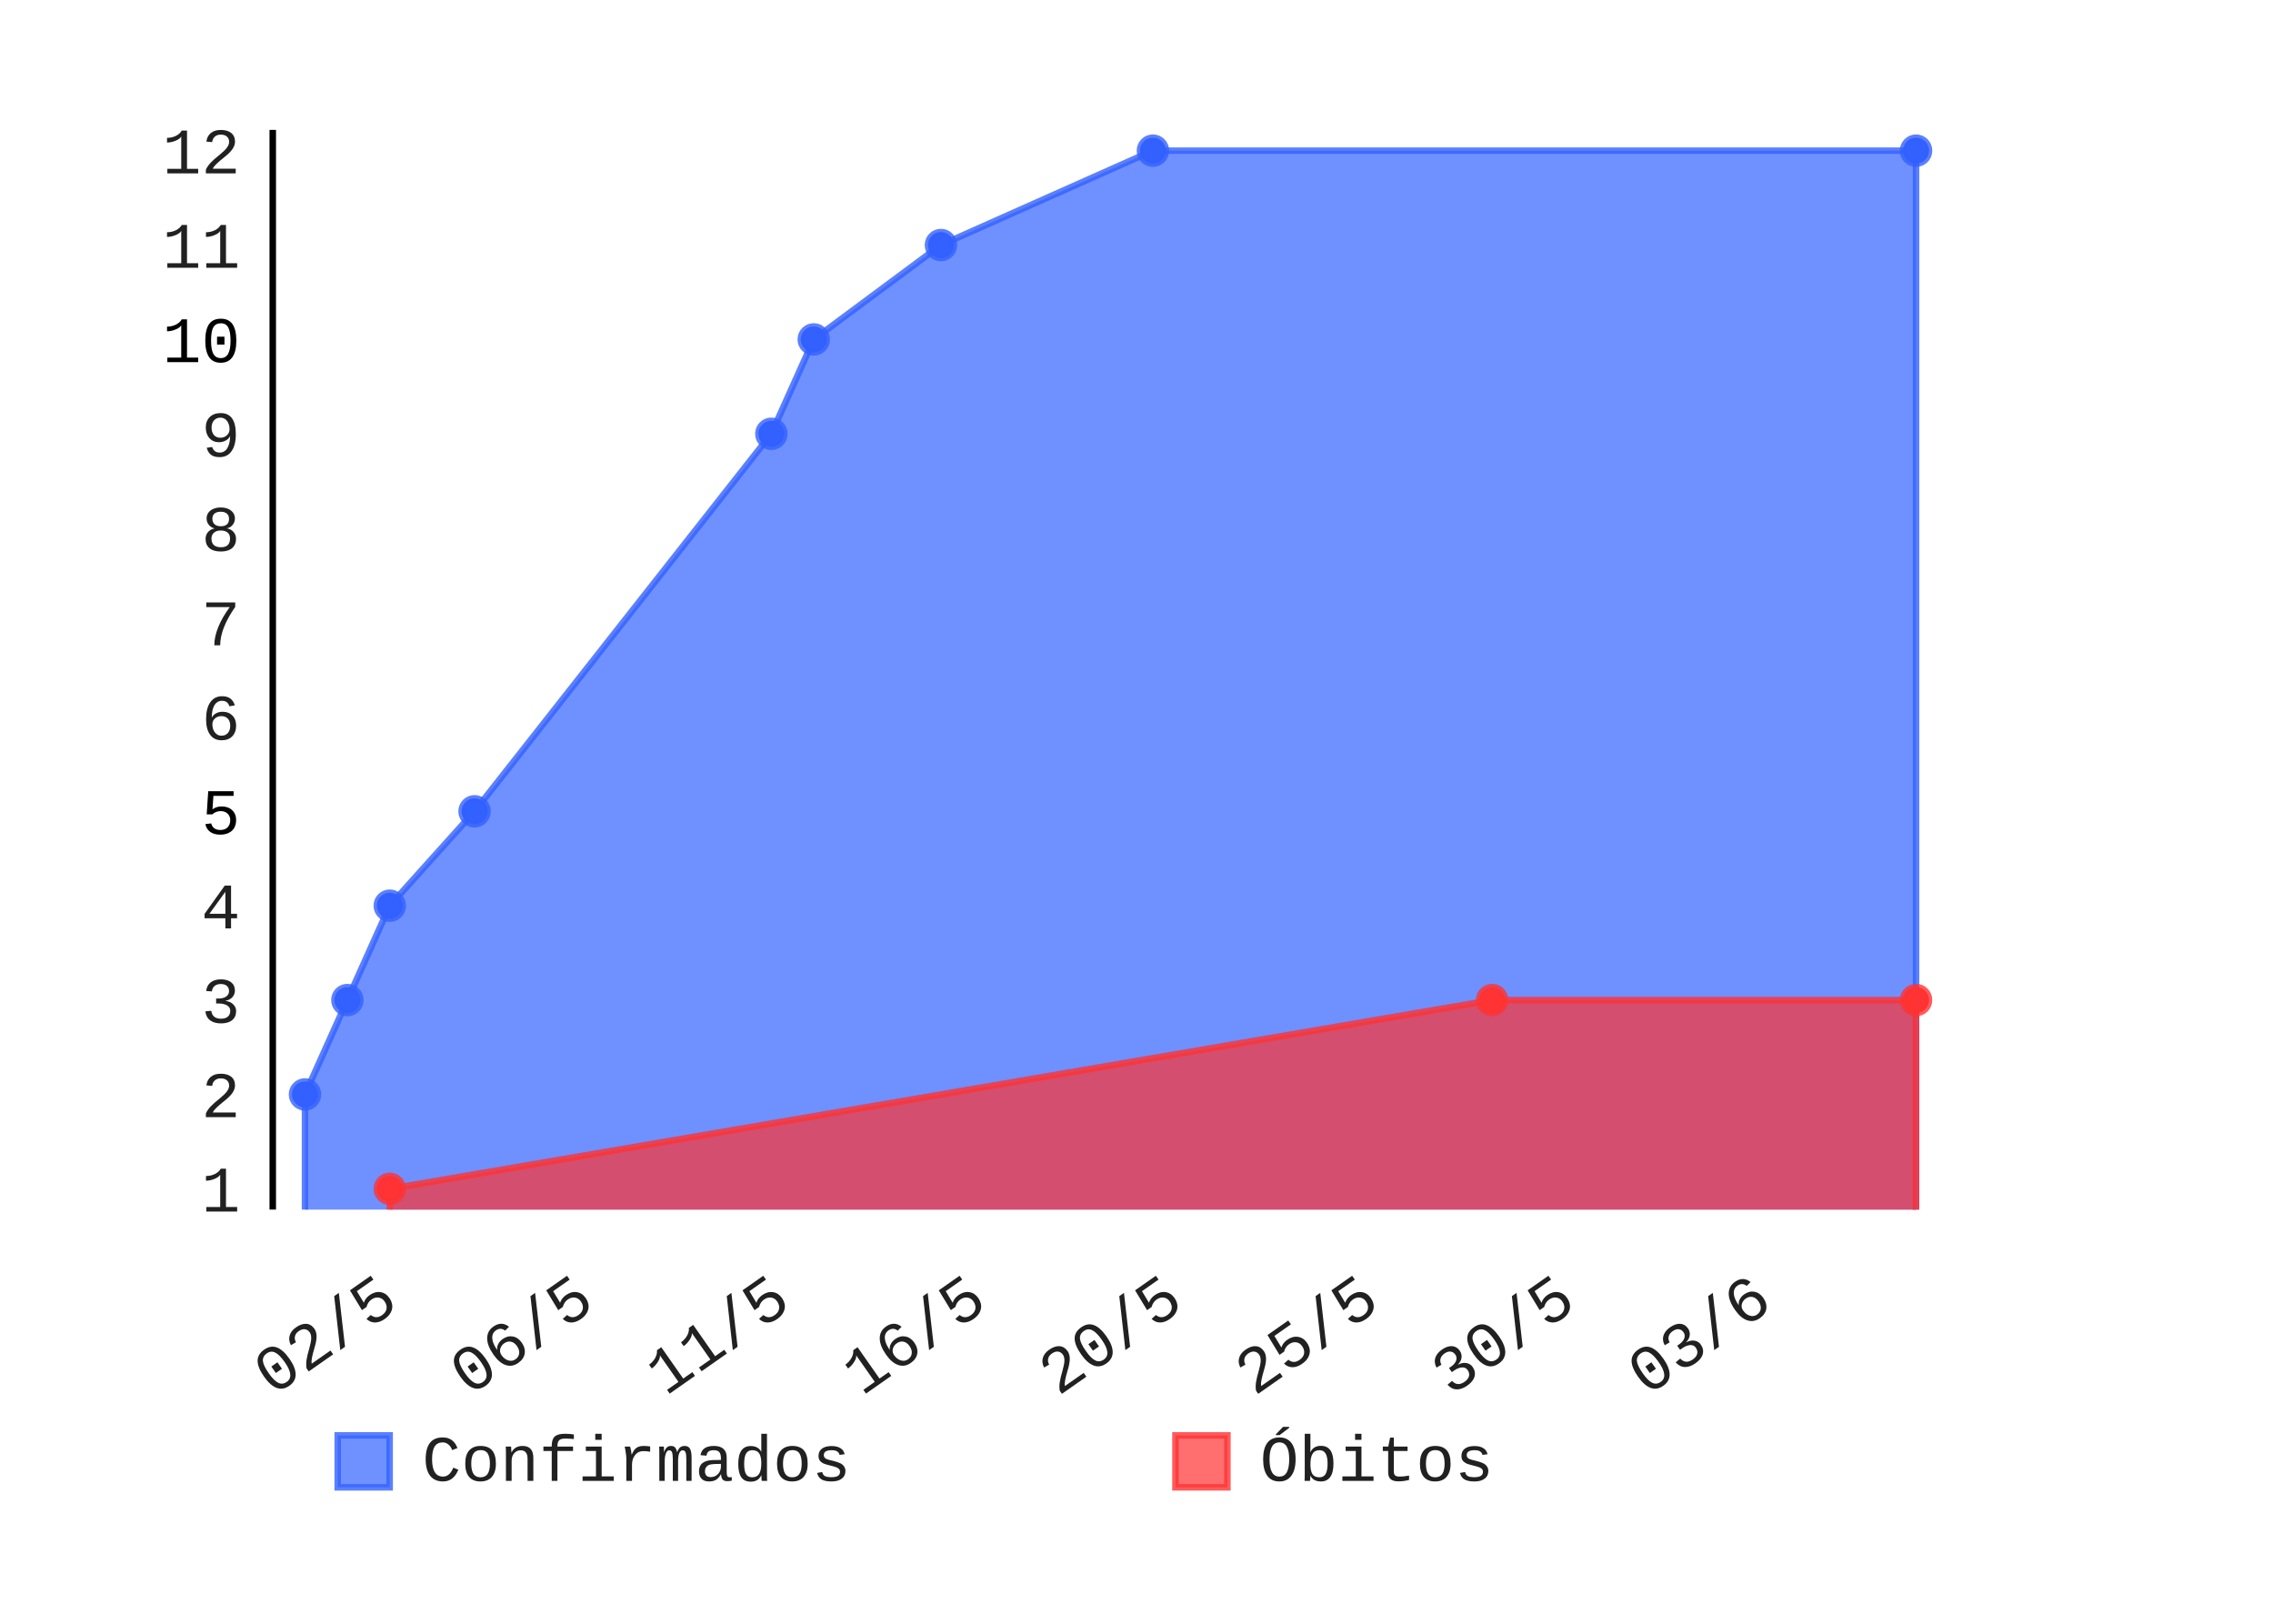
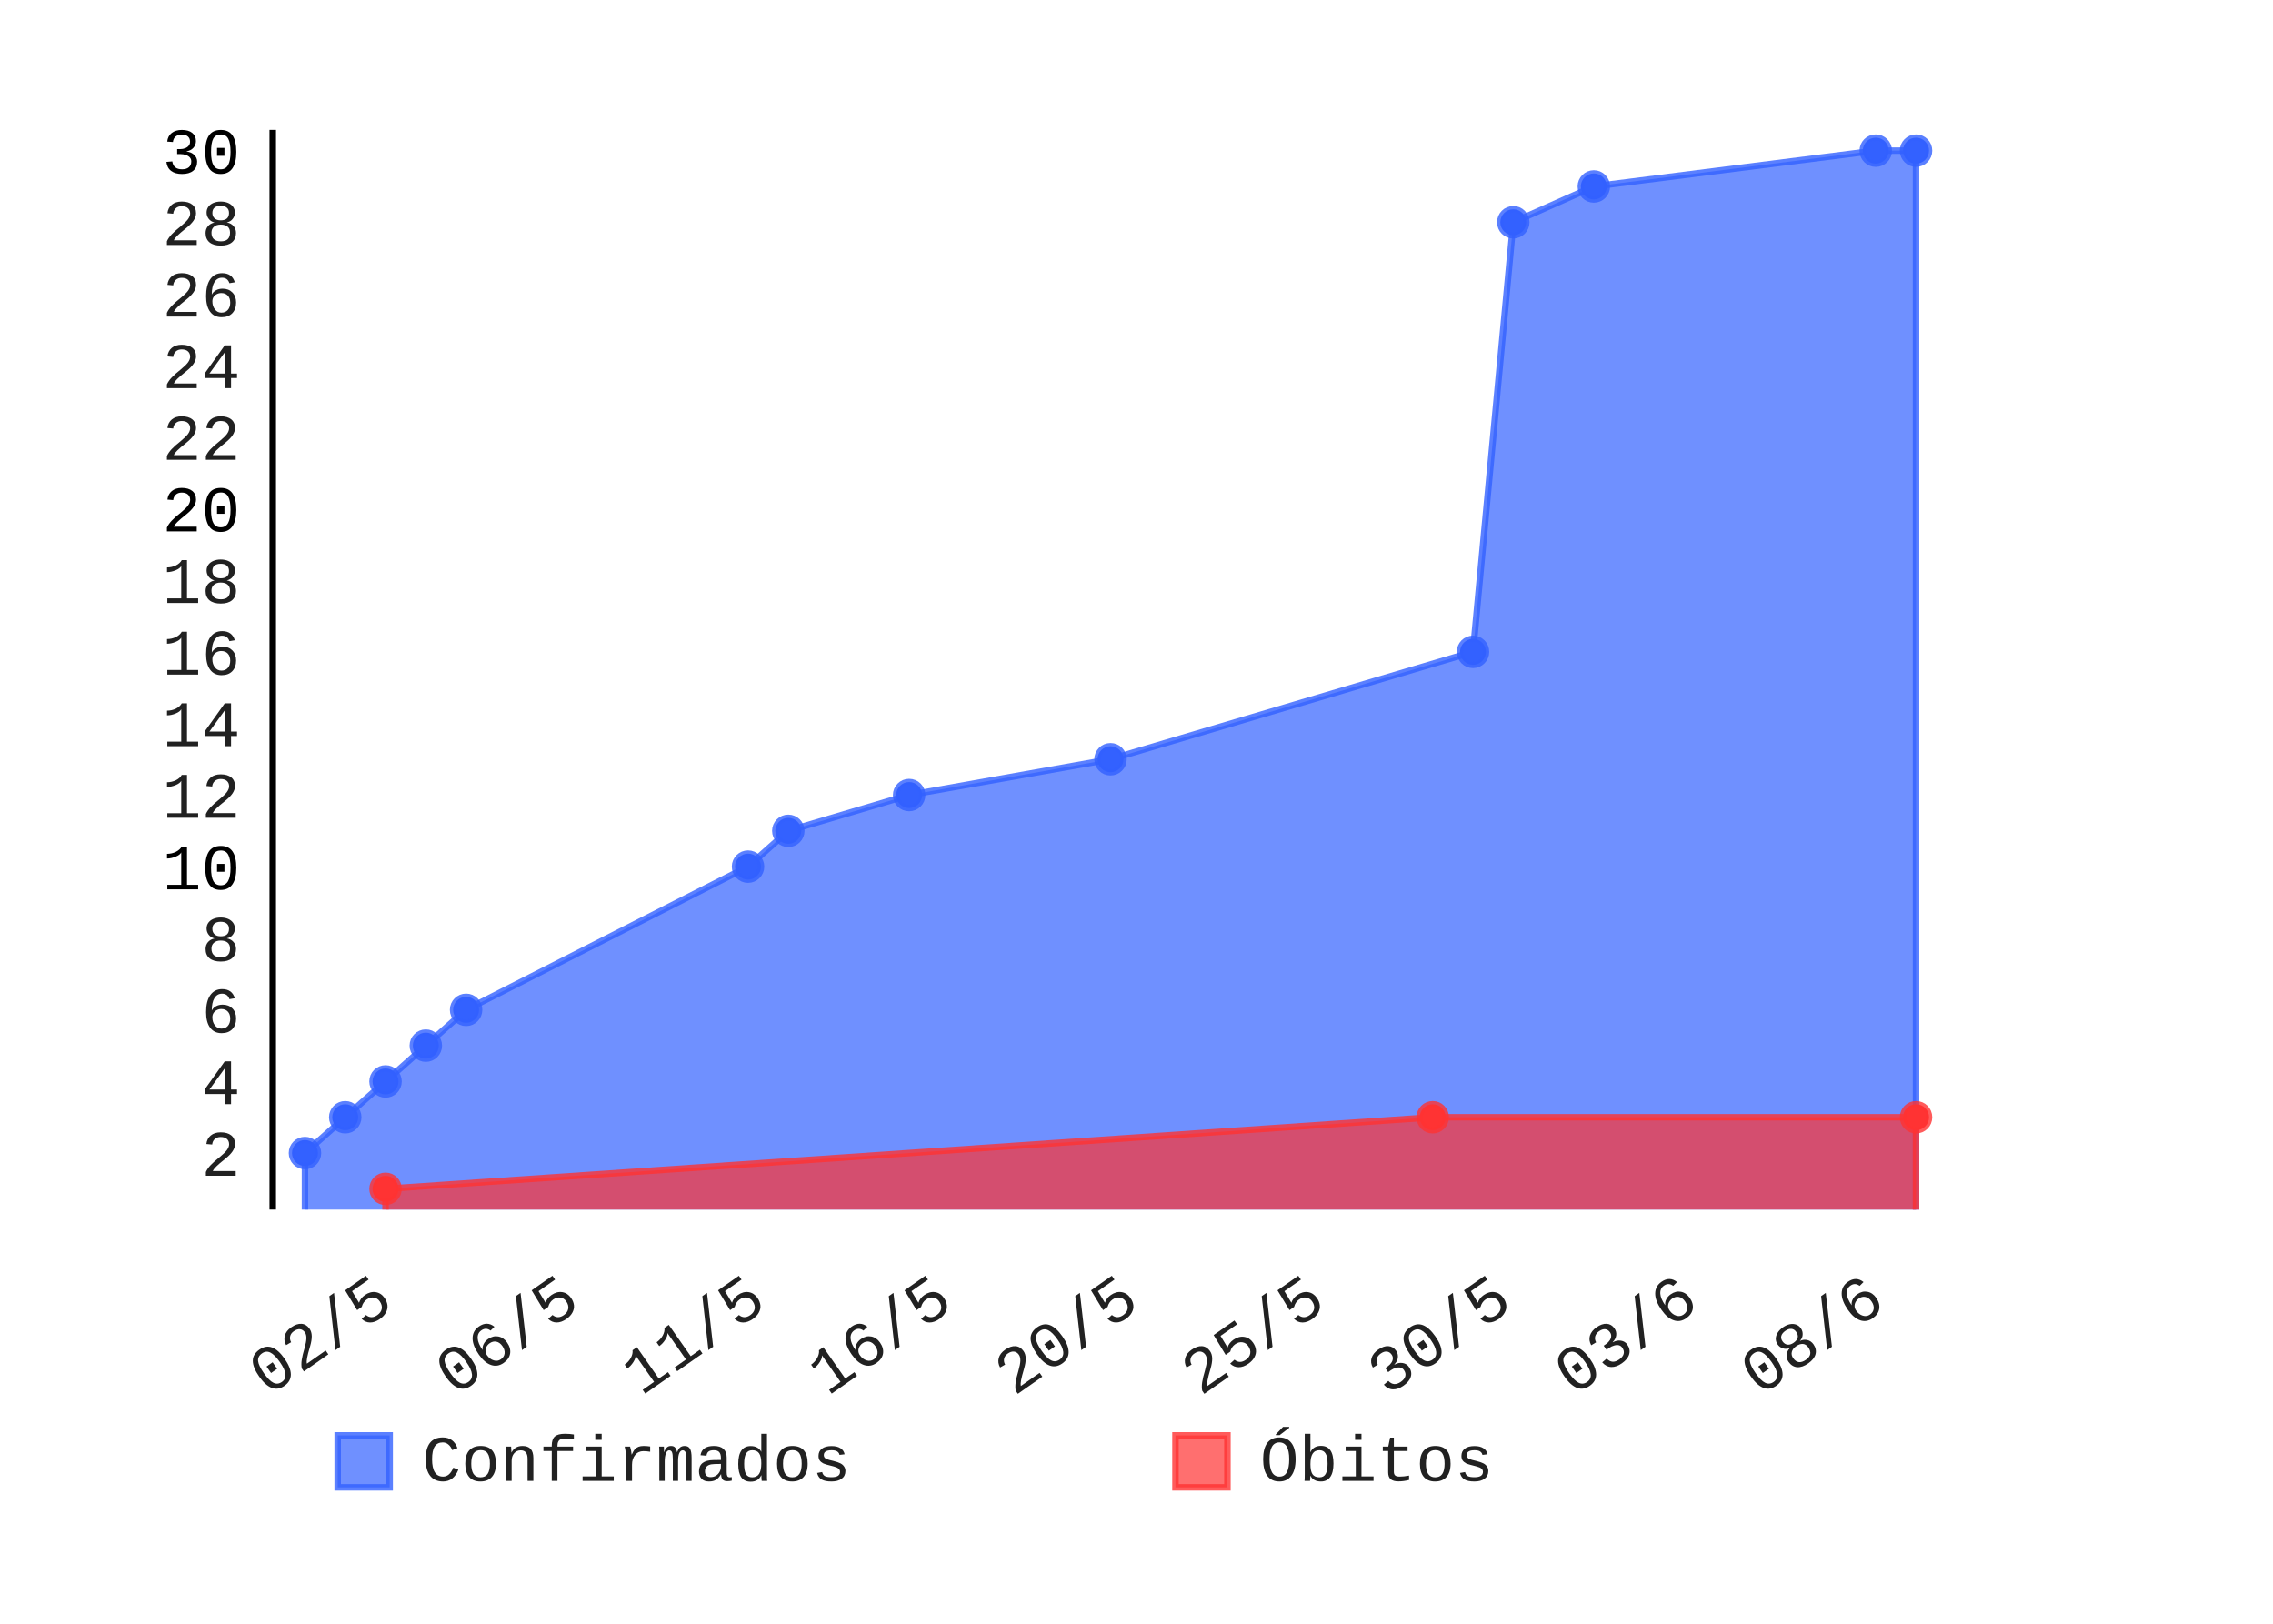
- <svg xmlns="http://www.w3.org/2000/svg" class="pygal-chart" height="250" id="chart-d9e183d5-77f5-4f43-b35e-4eb02b8a7671" viewBox="0 0 350 250" width="350">
+ <svg xmlns="http://www.w3.org/2000/svg" class="pygal-chart" height="250" id="chart-17d3c557-07e9-4d66-9c7d-c01f405b47fc" viewBox="0 0 350 250" width="350">
  <defs>
-     <style type="text/css">#chart-d9e183d5-77f5-4f43-b35e-4eb02b8a7671{-webkit-user-select:none;-webkit-font-smoothing:antialiased;font-family:Consolas,"Liberation Mono",Menlo,Courier,monospace}#chart-d9e183d5-77f5-4f43-b35e-4eb02b8a7671 .title{font-family:Consolas,"Liberation Mono",Menlo,Courier,monospace;font-size:8px}#chart-d9e183d5-77f5-4f43-b35e-4eb02b8a7671 .legends .legend text{font-family:Consolas,"Liberation Mono",Menlo,Courier,monospace;font-size:10px}#chart-d9e183d5-77f5-4f43-b35e-4eb02b8a7671 .axis text{font-family:Consolas,"Liberation Mono",Menlo,Courier,monospace;font-size:10px}#chart-d9e183d5-77f5-4f43-b35e-4eb02b8a7671 .axis text.major{font-family:Consolas,"Liberation Mono",Menlo,Courier,monospace;font-size:10px}#chart-d9e183d5-77f5-4f43-b35e-4eb02b8a7671 .text-overlay text.value{font-family:Consolas,"Liberation Mono",Menlo,Courier,monospace;font-size:16px}#chart-d9e183d5-77f5-4f43-b35e-4eb02b8a7671 .text-overlay text.label{font-family:Consolas,"Liberation Mono",Menlo,Courier,monospace;font-size:10px}#chart-d9e183d5-77f5-4f43-b35e-4eb02b8a7671 .tooltip{font-family:Consolas,"Liberation Mono",Menlo,Courier,monospace;font-size:12px}#chart-d9e183d5-77f5-4f43-b35e-4eb02b8a7671 text.no_data{font-family:Consolas,"Liberation Mono",Menlo,Courier,monospace;font-size:64px}
- #chart-d9e183d5-77f5-4f43-b35e-4eb02b8a7671{background-color:transparent}#chart-d9e183d5-77f5-4f43-b35e-4eb02b8a7671 path,#chart-d9e183d5-77f5-4f43-b35e-4eb02b8a7671 line,#chart-d9e183d5-77f5-4f43-b35e-4eb02b8a7671 rect,#chart-d9e183d5-77f5-4f43-b35e-4eb02b8a7671 circle{-webkit-transition:150ms;-moz-transition:150ms;transition:150ms}#chart-d9e183d5-77f5-4f43-b35e-4eb02b8a7671 .graph &gt; .background{fill:transparent}#chart-d9e183d5-77f5-4f43-b35e-4eb02b8a7671 .plot &gt; .background{fill:rgba(255,255,255,1)}#chart-d9e183d5-77f5-4f43-b35e-4eb02b8a7671 .graph{fill:rgba(0,0,0,.87)}#chart-d9e183d5-77f5-4f43-b35e-4eb02b8a7671 text.no_data{fill:rgba(0,0,0,1)}#chart-d9e183d5-77f5-4f43-b35e-4eb02b8a7671 .title{fill:rgba(0,0,0,1)}#chart-d9e183d5-77f5-4f43-b35e-4eb02b8a7671 .legends .legend text{fill:rgba(0,0,0,.87)}#chart-d9e183d5-77f5-4f43-b35e-4eb02b8a7671 .legends .legend:hover text{fill:rgba(0,0,0,1)}#chart-d9e183d5-77f5-4f43-b35e-4eb02b8a7671 .axis .line{stroke:rgba(0,0,0,1)}#chart-d9e183d5-77f5-4f43-b35e-4eb02b8a7671 .axis .guide.line{stroke:rgba(0,0,0,.54)}#chart-d9e183d5-77f5-4f43-b35e-4eb02b8a7671 .axis .major.line{stroke:rgba(0,0,0,.87)}#chart-d9e183d5-77f5-4f43-b35e-4eb02b8a7671 .axis text.major{fill:rgba(0,0,0,1)}#chart-d9e183d5-77f5-4f43-b35e-4eb02b8a7671 .axis.y .guides:hover .guide.line,#chart-d9e183d5-77f5-4f43-b35e-4eb02b8a7671 .line-graph .axis.x .guides:hover .guide.line,#chart-d9e183d5-77f5-4f43-b35e-4eb02b8a7671 .stackedline-graph .axis.x .guides:hover .guide.line,#chart-d9e183d5-77f5-4f43-b35e-4eb02b8a7671 .xy-graph .axis.x .guides:hover .guide.line{stroke:rgba(0,0,0,1)}#chart-d9e183d5-77f5-4f43-b35e-4eb02b8a7671 .axis .guides:hover text{fill:rgba(0,0,0,1)}#chart-d9e183d5-77f5-4f43-b35e-4eb02b8a7671 .reactive{fill-opacity:.7;stroke-opacity:.8}#chart-d9e183d5-77f5-4f43-b35e-4eb02b8a7671 .ci{stroke:rgba(0,0,0,.87)}#chart-d9e183d5-77f5-4f43-b35e-4eb02b8a7671 .reactive.active,#chart-d9e183d5-77f5-4f43-b35e-4eb02b8a7671 .active .reactive{fill-opacity:.8;stroke-opacity:.9;stroke-width:4}#chart-d9e183d5-77f5-4f43-b35e-4eb02b8a7671 .ci .reactive.active{stroke-width:1.5}#chart-d9e183d5-77f5-4f43-b35e-4eb02b8a7671 .series text{fill:rgba(0,0,0,1)}#chart-d9e183d5-77f5-4f43-b35e-4eb02b8a7671 .tooltip rect{fill:rgba(255,255,255,1);stroke:rgba(0,0,0,1);-webkit-transition:opacity 150ms;-moz-transition:opacity 150ms;transition:opacity 150ms}#chart-d9e183d5-77f5-4f43-b35e-4eb02b8a7671 .tooltip .label{fill:rgba(0,0,0,.87)}#chart-d9e183d5-77f5-4f43-b35e-4eb02b8a7671 .tooltip .label{fill:rgba(0,0,0,.87)}#chart-d9e183d5-77f5-4f43-b35e-4eb02b8a7671 .tooltip .legend{font-size:.8em;fill:rgba(0,0,0,.54)}#chart-d9e183d5-77f5-4f43-b35e-4eb02b8a7671 .tooltip .x_label{font-size:.6em;fill:rgba(0,0,0,1)}#chart-d9e183d5-77f5-4f43-b35e-4eb02b8a7671 .tooltip .xlink{font-size:.5em;text-decoration:underline}#chart-d9e183d5-77f5-4f43-b35e-4eb02b8a7671 .tooltip .value{font-size:1.5em}#chart-d9e183d5-77f5-4f43-b35e-4eb02b8a7671 .bound{font-size:.5em}#chart-d9e183d5-77f5-4f43-b35e-4eb02b8a7671 .max-value{font-size:.75em;fill:rgba(0,0,0,.54)}#chart-d9e183d5-77f5-4f43-b35e-4eb02b8a7671 .map-element{fill:rgba(255,255,255,1);stroke:rgba(0,0,0,.54) !important}#chart-d9e183d5-77f5-4f43-b35e-4eb02b8a7671 .map-element .reactive{fill-opacity:inherit;stroke-opacity:inherit}#chart-d9e183d5-77f5-4f43-b35e-4eb02b8a7671 .color-0,#chart-d9e183d5-77f5-4f43-b35e-4eb02b8a7671 .color-0 a:visited{stroke:#3361FF;fill:#3361FF}#chart-d9e183d5-77f5-4f43-b35e-4eb02b8a7671 .color-1,#chart-d9e183d5-77f5-4f43-b35e-4eb02b8a7671 .color-1 a:visited{stroke:#FF3333;fill:#FF3333}#chart-d9e183d5-77f5-4f43-b35e-4eb02b8a7671 .text-overlay .color-0 text{fill:black}#chart-d9e183d5-77f5-4f43-b35e-4eb02b8a7671 .text-overlay .color-1 text{fill:black}
- #chart-d9e183d5-77f5-4f43-b35e-4eb02b8a7671 text.no_data{text-anchor:middle}#chart-d9e183d5-77f5-4f43-b35e-4eb02b8a7671 .guide.line{fill:none}#chart-d9e183d5-77f5-4f43-b35e-4eb02b8a7671 .centered{text-anchor:middle}#chart-d9e183d5-77f5-4f43-b35e-4eb02b8a7671 .title{text-anchor:middle}#chart-d9e183d5-77f5-4f43-b35e-4eb02b8a7671 .legends .legend text{fill-opacity:1}#chart-d9e183d5-77f5-4f43-b35e-4eb02b8a7671 .axis.x text{text-anchor:middle}#chart-d9e183d5-77f5-4f43-b35e-4eb02b8a7671 .axis.x:not(.web) text[transform]{text-anchor:start}#chart-d9e183d5-77f5-4f43-b35e-4eb02b8a7671 .axis.x:not(.web) text[transform].backwards{text-anchor:end}#chart-d9e183d5-77f5-4f43-b35e-4eb02b8a7671 .axis.y text{text-anchor:end}#chart-d9e183d5-77f5-4f43-b35e-4eb02b8a7671 .axis.y text[transform].backwards{text-anchor:start}#chart-d9e183d5-77f5-4f43-b35e-4eb02b8a7671 .axis.y2 text{text-anchor:start}#chart-d9e183d5-77f5-4f43-b35e-4eb02b8a7671 .axis.y2 text[transform].backwards{text-anchor:end}#chart-d9e183d5-77f5-4f43-b35e-4eb02b8a7671 .axis .guide.line{stroke-dasharray:4,4}#chart-d9e183d5-77f5-4f43-b35e-4eb02b8a7671 .axis .major.guide.line{stroke-dasharray:6,6}#chart-d9e183d5-77f5-4f43-b35e-4eb02b8a7671 .horizontal .axis.y .guide.line,#chart-d9e183d5-77f5-4f43-b35e-4eb02b8a7671 .horizontal .axis.y2 .guide.line,#chart-d9e183d5-77f5-4f43-b35e-4eb02b8a7671 .vertical .axis.x .guide.line{opacity:0}#chart-d9e183d5-77f5-4f43-b35e-4eb02b8a7671 .horizontal .axis.always_show .guide.line,#chart-d9e183d5-77f5-4f43-b35e-4eb02b8a7671 .vertical .axis.always_show .guide.line{opacity:1 !important}#chart-d9e183d5-77f5-4f43-b35e-4eb02b8a7671 .axis.y .guides:hover .guide.line,#chart-d9e183d5-77f5-4f43-b35e-4eb02b8a7671 .axis.y2 .guides:hover .guide.line,#chart-d9e183d5-77f5-4f43-b35e-4eb02b8a7671 .axis.x .guides:hover .guide.line{opacity:1}#chart-d9e183d5-77f5-4f43-b35e-4eb02b8a7671 .axis .guides:hover text{opacity:1}#chart-d9e183d5-77f5-4f43-b35e-4eb02b8a7671 .nofill{fill:none}#chart-d9e183d5-77f5-4f43-b35e-4eb02b8a7671 .subtle-fill{fill-opacity:.2}#chart-d9e183d5-77f5-4f43-b35e-4eb02b8a7671 .dot{stroke-width:1px;fill-opacity:1}#chart-d9e183d5-77f5-4f43-b35e-4eb02b8a7671 .dot.active{stroke-width:5px}#chart-d9e183d5-77f5-4f43-b35e-4eb02b8a7671 .dot.negative{fill:transparent}#chart-d9e183d5-77f5-4f43-b35e-4eb02b8a7671 text,#chart-d9e183d5-77f5-4f43-b35e-4eb02b8a7671 tspan{stroke:none !important}#chart-d9e183d5-77f5-4f43-b35e-4eb02b8a7671 .series text.active{opacity:1}#chart-d9e183d5-77f5-4f43-b35e-4eb02b8a7671 .tooltip rect{fill-opacity:.95;stroke-width:.5}#chart-d9e183d5-77f5-4f43-b35e-4eb02b8a7671 .tooltip text{fill-opacity:1}#chart-d9e183d5-77f5-4f43-b35e-4eb02b8a7671 .showable{visibility:hidden}#chart-d9e183d5-77f5-4f43-b35e-4eb02b8a7671 .showable.shown{visibility:visible}#chart-d9e183d5-77f5-4f43-b35e-4eb02b8a7671 .gauge-background{fill:rgba(229,229,229,1);stroke:none}#chart-d9e183d5-77f5-4f43-b35e-4eb02b8a7671 .bg-lines{stroke:transparent;stroke-width:2px}</style>
+     <style type="text/css">#chart-17d3c557-07e9-4d66-9c7d-c01f405b47fc{-webkit-user-select:none;-webkit-font-smoothing:antialiased;font-family:Consolas,"Liberation Mono",Menlo,Courier,monospace}#chart-17d3c557-07e9-4d66-9c7d-c01f405b47fc .title{font-family:Consolas,"Liberation Mono",Menlo,Courier,monospace;font-size:8px}#chart-17d3c557-07e9-4d66-9c7d-c01f405b47fc .legends .legend text{font-family:Consolas,"Liberation Mono",Menlo,Courier,monospace;font-size:10px}#chart-17d3c557-07e9-4d66-9c7d-c01f405b47fc .axis text{font-family:Consolas,"Liberation Mono",Menlo,Courier,monospace;font-size:10px}#chart-17d3c557-07e9-4d66-9c7d-c01f405b47fc .axis text.major{font-family:Consolas,"Liberation Mono",Menlo,Courier,monospace;font-size:10px}#chart-17d3c557-07e9-4d66-9c7d-c01f405b47fc .text-overlay text.value{font-family:Consolas,"Liberation Mono",Menlo,Courier,monospace;font-size:16px}#chart-17d3c557-07e9-4d66-9c7d-c01f405b47fc .text-overlay text.label{font-family:Consolas,"Liberation Mono",Menlo,Courier,monospace;font-size:10px}#chart-17d3c557-07e9-4d66-9c7d-c01f405b47fc .tooltip{font-family:Consolas,"Liberation Mono",Menlo,Courier,monospace;font-size:12px}#chart-17d3c557-07e9-4d66-9c7d-c01f405b47fc text.no_data{font-family:Consolas,"Liberation Mono",Menlo,Courier,monospace;font-size:64px}
+ #chart-17d3c557-07e9-4d66-9c7d-c01f405b47fc{background-color:transparent}#chart-17d3c557-07e9-4d66-9c7d-c01f405b47fc path,#chart-17d3c557-07e9-4d66-9c7d-c01f405b47fc line,#chart-17d3c557-07e9-4d66-9c7d-c01f405b47fc rect,#chart-17d3c557-07e9-4d66-9c7d-c01f405b47fc circle{-webkit-transition:150ms;-moz-transition:150ms;transition:150ms}#chart-17d3c557-07e9-4d66-9c7d-c01f405b47fc .graph &gt; .background{fill:transparent}#chart-17d3c557-07e9-4d66-9c7d-c01f405b47fc .plot &gt; .background{fill:rgba(255,255,255,1)}#chart-17d3c557-07e9-4d66-9c7d-c01f405b47fc .graph{fill:rgba(0,0,0,.87)}#chart-17d3c557-07e9-4d66-9c7d-c01f405b47fc text.no_data{fill:rgba(0,0,0,1)}#chart-17d3c557-07e9-4d66-9c7d-c01f405b47fc .title{fill:rgba(0,0,0,1)}#chart-17d3c557-07e9-4d66-9c7d-c01f405b47fc .legends .legend text{fill:rgba(0,0,0,.87)}#chart-17d3c557-07e9-4d66-9c7d-c01f405b47fc .legends .legend:hover text{fill:rgba(0,0,0,1)}#chart-17d3c557-07e9-4d66-9c7d-c01f405b47fc .axis .line{stroke:rgba(0,0,0,1)}#chart-17d3c557-07e9-4d66-9c7d-c01f405b47fc .axis .guide.line{stroke:rgba(0,0,0,.54)}#chart-17d3c557-07e9-4d66-9c7d-c01f405b47fc .axis .major.line{stroke:rgba(0,0,0,.87)}#chart-17d3c557-07e9-4d66-9c7d-c01f405b47fc .axis text.major{fill:rgba(0,0,0,1)}#chart-17d3c557-07e9-4d66-9c7d-c01f405b47fc .axis.y .guides:hover .guide.line,#chart-17d3c557-07e9-4d66-9c7d-c01f405b47fc .line-graph .axis.x .guides:hover .guide.line,#chart-17d3c557-07e9-4d66-9c7d-c01f405b47fc .stackedline-graph .axis.x .guides:hover .guide.line,#chart-17d3c557-07e9-4d66-9c7d-c01f405b47fc .xy-graph .axis.x .guides:hover .guide.line{stroke:rgba(0,0,0,1)}#chart-17d3c557-07e9-4d66-9c7d-c01f405b47fc .axis .guides:hover text{fill:rgba(0,0,0,1)}#chart-17d3c557-07e9-4d66-9c7d-c01f405b47fc .reactive{fill-opacity:.7;stroke-opacity:.8}#chart-17d3c557-07e9-4d66-9c7d-c01f405b47fc .ci{stroke:rgba(0,0,0,.87)}#chart-17d3c557-07e9-4d66-9c7d-c01f405b47fc .reactive.active,#chart-17d3c557-07e9-4d66-9c7d-c01f405b47fc .active .reactive{fill-opacity:.8;stroke-opacity:.9;stroke-width:4}#chart-17d3c557-07e9-4d66-9c7d-c01f405b47fc .ci .reactive.active{stroke-width:1.5}#chart-17d3c557-07e9-4d66-9c7d-c01f405b47fc .series text{fill:rgba(0,0,0,1)}#chart-17d3c557-07e9-4d66-9c7d-c01f405b47fc .tooltip rect{fill:rgba(255,255,255,1);stroke:rgba(0,0,0,1);-webkit-transition:opacity 150ms;-moz-transition:opacity 150ms;transition:opacity 150ms}#chart-17d3c557-07e9-4d66-9c7d-c01f405b47fc .tooltip .label{fill:rgba(0,0,0,.87)}#chart-17d3c557-07e9-4d66-9c7d-c01f405b47fc .tooltip .label{fill:rgba(0,0,0,.87)}#chart-17d3c557-07e9-4d66-9c7d-c01f405b47fc .tooltip .legend{font-size:.8em;fill:rgba(0,0,0,.54)}#chart-17d3c557-07e9-4d66-9c7d-c01f405b47fc .tooltip .x_label{font-size:.6em;fill:rgba(0,0,0,1)}#chart-17d3c557-07e9-4d66-9c7d-c01f405b47fc .tooltip .xlink{font-size:.5em;text-decoration:underline}#chart-17d3c557-07e9-4d66-9c7d-c01f405b47fc .tooltip .value{font-size:1.5em}#chart-17d3c557-07e9-4d66-9c7d-c01f405b47fc .bound{font-size:.5em}#chart-17d3c557-07e9-4d66-9c7d-c01f405b47fc .max-value{font-size:.75em;fill:rgba(0,0,0,.54)}#chart-17d3c557-07e9-4d66-9c7d-c01f405b47fc .map-element{fill:rgba(255,255,255,1);stroke:rgba(0,0,0,.54) !important}#chart-17d3c557-07e9-4d66-9c7d-c01f405b47fc .map-element .reactive{fill-opacity:inherit;stroke-opacity:inherit}#chart-17d3c557-07e9-4d66-9c7d-c01f405b47fc .color-0,#chart-17d3c557-07e9-4d66-9c7d-c01f405b47fc .color-0 a:visited{stroke:#3361FF;fill:#3361FF}#chart-17d3c557-07e9-4d66-9c7d-c01f405b47fc .color-1,#chart-17d3c557-07e9-4d66-9c7d-c01f405b47fc .color-1 a:visited{stroke:#FF3333;fill:#FF3333}#chart-17d3c557-07e9-4d66-9c7d-c01f405b47fc .text-overlay .color-0 text{fill:black}#chart-17d3c557-07e9-4d66-9c7d-c01f405b47fc .text-overlay .color-1 text{fill:black}
+ #chart-17d3c557-07e9-4d66-9c7d-c01f405b47fc text.no_data{text-anchor:middle}#chart-17d3c557-07e9-4d66-9c7d-c01f405b47fc .guide.line{fill:none}#chart-17d3c557-07e9-4d66-9c7d-c01f405b47fc .centered{text-anchor:middle}#chart-17d3c557-07e9-4d66-9c7d-c01f405b47fc .title{text-anchor:middle}#chart-17d3c557-07e9-4d66-9c7d-c01f405b47fc .legends .legend text{fill-opacity:1}#chart-17d3c557-07e9-4d66-9c7d-c01f405b47fc .axis.x text{text-anchor:middle}#chart-17d3c557-07e9-4d66-9c7d-c01f405b47fc .axis.x:not(.web) text[transform]{text-anchor:start}#chart-17d3c557-07e9-4d66-9c7d-c01f405b47fc .axis.x:not(.web) text[transform].backwards{text-anchor:end}#chart-17d3c557-07e9-4d66-9c7d-c01f405b47fc .axis.y text{text-anchor:end}#chart-17d3c557-07e9-4d66-9c7d-c01f405b47fc .axis.y text[transform].backwards{text-anchor:start}#chart-17d3c557-07e9-4d66-9c7d-c01f405b47fc .axis.y2 text{text-anchor:start}#chart-17d3c557-07e9-4d66-9c7d-c01f405b47fc .axis.y2 text[transform].backwards{text-anchor:end}#chart-17d3c557-07e9-4d66-9c7d-c01f405b47fc .axis .guide.line{stroke-dasharray:4,4}#chart-17d3c557-07e9-4d66-9c7d-c01f405b47fc .axis .major.guide.line{stroke-dasharray:6,6}#chart-17d3c557-07e9-4d66-9c7d-c01f405b47fc .horizontal .axis.y .guide.line,#chart-17d3c557-07e9-4d66-9c7d-c01f405b47fc .horizontal .axis.y2 .guide.line,#chart-17d3c557-07e9-4d66-9c7d-c01f405b47fc .vertical .axis.x .guide.line{opacity:0}#chart-17d3c557-07e9-4d66-9c7d-c01f405b47fc .horizontal .axis.always_show .guide.line,#chart-17d3c557-07e9-4d66-9c7d-c01f405b47fc .vertical .axis.always_show .guide.line{opacity:1 !important}#chart-17d3c557-07e9-4d66-9c7d-c01f405b47fc .axis.y .guides:hover .guide.line,#chart-17d3c557-07e9-4d66-9c7d-c01f405b47fc .axis.y2 .guides:hover .guide.line,#chart-17d3c557-07e9-4d66-9c7d-c01f405b47fc .axis.x .guides:hover .guide.line{opacity:1}#chart-17d3c557-07e9-4d66-9c7d-c01f405b47fc .axis .guides:hover text{opacity:1}#chart-17d3c557-07e9-4d66-9c7d-c01f405b47fc .nofill{fill:none}#chart-17d3c557-07e9-4d66-9c7d-c01f405b47fc .subtle-fill{fill-opacity:.2}#chart-17d3c557-07e9-4d66-9c7d-c01f405b47fc .dot{stroke-width:1px;fill-opacity:1}#chart-17d3c557-07e9-4d66-9c7d-c01f405b47fc .dot.active{stroke-width:5px}#chart-17d3c557-07e9-4d66-9c7d-c01f405b47fc .dot.negative{fill:transparent}#chart-17d3c557-07e9-4d66-9c7d-c01f405b47fc text,#chart-17d3c557-07e9-4d66-9c7d-c01f405b47fc tspan{stroke:none !important}#chart-17d3c557-07e9-4d66-9c7d-c01f405b47fc .series text.active{opacity:1}#chart-17d3c557-07e9-4d66-9c7d-c01f405b47fc .tooltip rect{fill-opacity:.95;stroke-width:.5}#chart-17d3c557-07e9-4d66-9c7d-c01f405b47fc .tooltip text{fill-opacity:1}#chart-17d3c557-07e9-4d66-9c7d-c01f405b47fc .showable{visibility:hidden}#chart-17d3c557-07e9-4d66-9c7d-c01f405b47fc .showable.shown{visibility:visible}#chart-17d3c557-07e9-4d66-9c7d-c01f405b47fc .gauge-background{fill:rgba(229,229,229,1);stroke:none}#chart-17d3c557-07e9-4d66-9c7d-c01f405b47fc .bg-lines{stroke:transparent;stroke-width:2px}</style>
  </defs>
  <g class="graph datetimeline-graph vertical">
    <rect class="background" height="250" width="350" x="0" y="0" />
    <g class="plot" transform="translate(42, 20)">
      <rect class="background" height="166.234" width="258.0" x="0" y="0" />
      <g class="axis y">
        <g class="guides">
-           <text class="" x="-5" y="166.537">1</text>
+           <text class="" x="-5" y="161.026">2</text>
        </g>
        <g class="guides">
-           <text class="" x="-5" y="152.006">2</text>
+           <text class="" x="-5" y="150.002">4</text>
        </g>
        <g class="guides">
-           <text class="" x="-5" y="137.475">3</text>
+           <text class="" x="-5" y="138.979">6</text>
        </g>
        <g class="guides">
-           <text class="" x="-5" y="122.944">4</text>
+           <text class="" x="-5" y="127.955">8</text>
        </g>
        <g class="guides">
-           <text class="major" x="-5" y="108.414">5</text>
+           <text class="major" x="-5" y="116.932">10</text>
        </g>
        <g class="guides">
-           <text class="" x="-5" y="93.883">6</text>
+           <text class="" x="-5" y="105.908">12</text>
        </g>
        <g class="guides">
-           <text class="" x="-5" y="79.352">7</text>
+           <text class="" x="-5" y="94.885">14</text>
        </g>
        <g class="guides">
-           <text class="" x="-5" y="64.821">8</text>
+           <text class="" x="-5" y="83.861">16</text>
        </g>
        <g class="guides">
-           <text class="" x="-5" y="50.29">9</text>
+           <text class="" x="-5" y="72.838">18</text>
        </g>
        <g class="guides">
-           <text class="major" x="-5" y="35.759">10</text>
+           <text class="major" x="-5" y="61.814">20</text>
        </g>
        <g class="guides">
-           <text class="" x="-5" y="21.228">11</text>
+           <text class="" x="-5" y="50.791">22</text>
        </g>
        <g class="guides">
-           <text class="" x="-5" y="6.697">12</text>
+           <text class="" x="-5" y="39.767">24</text>
+         </g>
+         <g class="guides">
+           <text class="" x="-5" y="28.744">26</text>
+         </g>
+         <g class="guides">
+           <text class="" x="-5" y="17.72">28</text>
+         </g>
+         <g class="guides">
+           <text class="major" x="-5" y="6.697">30</text>
        </g>
      </g>
      <g class="axis x">
        <path class="line" d="M0 0 v166.234" />
        <g class="guides">
-           <path class="guide line" d="M19.711 0 v166.234" />
-           <text class="backwards" transform="rotate(325 19.71075 181.2342)" x="19.711" y="181.234">02/5</text>
+           <path class="guide line" d="M18.973 0 v166.234" />
+           <text class="backwards" transform="rotate(325 18.97329 181.2342)" x="18.973" y="181.234">02/5</text>
        </g>
        <g class="guides">
-           <path class="guide line" d="M49.935 0 v166.234" />
-           <text class="backwards" transform="rotate(325 49.93455 181.2342)" x="49.935" y="181.234">06/5</text>
+           <path class="guide line" d="M47.686 0 v166.234" />
+           <text class="backwards" transform="rotate(325 47.6859 181.2342)" x="47.686" y="181.234">06/5</text>
        </g>
        <g class="guides">
-           <path class="guide line" d="M80.158 0 v166.234" />
-           <text class="backwards" transform="rotate(325 80.15834 181.2342)" x="80.158" y="181.234">11/5</text>
+           <path class="guide line" d="M76.399 0 v166.234" />
+           <text class="backwards" transform="rotate(325 76.3985 181.2342)" x="76.399" y="181.234">11/5</text>
        </g>
        <g class="guides">
-           <path class="guide line" d="M110.382 0 v166.234" />
-           <text class="backwards" transform="rotate(325 110.3821 181.2342)" x="110.382" y="181.234">16/5</text>
+           <path class="guide line" d="M105.111 0 v166.234" />
+           <text class="backwards" transform="rotate(325 105.1111 181.2342)" x="105.111" y="181.234">16/5</text>
        </g>
        <g class="guides">
-           <path class="guide line" d="M140.606 0 v166.234" />
-           <text class="backwards" transform="rotate(325 140.6059 181.2342)" x="140.606" y="181.234">20/5</text>
+           <path class="guide line" d="M133.824 0 v166.234" />
+           <text class="backwards" transform="rotate(325 133.8237 181.2342)" x="133.824" y="181.234">20/5</text>
        </g>
        <g class="guides">
-           <path class="guide line" d="M170.83 0 v166.234" />
-           <text class="backwards" transform="rotate(325 170.8297 181.2342)" x="170.83" y="181.234">25/5</text>
+           <path class="guide line" d="M162.536 0 v166.234" />
+           <text class="backwards" transform="rotate(325 162.5363 181.2342)" x="162.536" y="181.234">25/5</text>
        </g>
        <g class="guides">
-           <path class="guide line" d="M201.054 0 v166.234" />
-           <text class="backwards" transform="rotate(325 201.0535 181.2342)" x="201.054" y="181.234">30/5</text>
+           <path class="guide line" d="M191.249 0 v166.234" />
+           <text class="backwards" transform="rotate(325 191.2489 181.2342)" x="191.249" y="181.234">30/5</text>
        </g>
        <g class="guides">
-           <path class="guide line" d="M231.277 0 v166.234" />
-           <text class="backwards" transform="rotate(325 231.2773 181.2342)" x="231.277" y="181.234">03/6</text>
+           <path class="guide line" d="M219.962 0 v166.234" />
+           <text class="backwards" transform="rotate(325 219.9615 181.2342)" x="219.962" y="181.234">03/6</text>
+         </g>
+         <g class="guides">
+           <path class="guide line" d="M248.674 0 v166.234" />
+           <text class="backwards" transform="rotate(325 248.6741 181.2342)" x="248.674" y="181.234">08/6</text>
        </g>
      </g>
      <g class="series serie-0 color-0">
-         <path class="line reactive" d="M4.962 166.234 L4.962 148.506 11.49 133.975 18.018 119.444 31.075 104.914 76.773 46.79 83.302 32.259 102.887 17.728 135.528 3.197 253.038 3.197 253.038 166.234" />
+         <path class="line reactive" d="M4.962 166.234 L4.962 157.526 11.163 152.014 17.365 146.502 23.567 140.99 29.769 135.479 73.183 113.432 79.385 107.92 97.99 102.408 129 96.896 184.817 80.361 191.019 14.22 203.423 8.709 246.837 3.197 253.038 3.197 253.038 166.234" />
      </g>
      <g class="series serie-1 color-1">
-         <path class="line reactive" d="M18.018 166.234 L18.018 163.037 187.755 133.975 253.038 133.975 253.038 166.234" />
+         <path class="line reactive" d="M17.365 166.234 L17.365 163.037 178.615 152.014 253.038 152.014 253.038 166.234" />
      </g>
    </g>
    <g class="titles" />
    <g class="plot overlay" transform="translate(42, 20)">
      <g class="series serie-0 color-0">
        <g class="dots">
-           <circle class="dot reactive tooltip-trigger" cx="4.962" cy="148.506" r="2" />
+           <circle class="dot reactive tooltip-trigger" cx="4.962" cy="157.526" r="2" />
        </g>
        <g class="dots">
-           <circle class="dot reactive tooltip-trigger" cx="11.49" cy="133.975" r="2" />
+           <circle class="dot reactive tooltip-trigger" cx="11.163" cy="152.014" r="2" />
        </g>
        <g class="dots">
-           <circle class="dot reactive tooltip-trigger" cx="18.018" cy="119.444" r="2" />
+           <circle class="dot reactive tooltip-trigger" cx="17.365" cy="146.502" r="2" />
        </g>
        <g class="dots">
-           <circle class="dot reactive tooltip-trigger" cx="31.075" cy="104.914" r="2" />
+           <circle class="dot reactive tooltip-trigger" cx="23.567" cy="140.99" r="2" />
        </g>
        <g class="dots">
-           <circle class="dot reactive tooltip-trigger" cx="76.773" cy="46.79" r="2" />
+           <circle class="dot reactive tooltip-trigger" cx="29.769" cy="135.479" r="2" />
        </g>
        <g class="dots">
-           <circle class="dot reactive tooltip-trigger" cx="83.302" cy="32.259" r="2" />
+           <circle class="dot reactive tooltip-trigger" cx="73.183" cy="113.432" r="2" />
        </g>
        <g class="dots">
-           <circle class="dot reactive tooltip-trigger" cx="102.887" cy="17.728" r="2" />
+           <circle class="dot reactive tooltip-trigger" cx="79.385" cy="107.92" r="2" />
        </g>
        <g class="dots">
-           <circle class="dot reactive tooltip-trigger" cx="135.528" cy="3.197" r="2" />
+           <circle class="dot reactive tooltip-trigger" cx="97.99" cy="102.408" r="2" />
+         </g>
+         <g class="dots">
+           <circle class="dot reactive tooltip-trigger" cx="129.0" cy="96.896" r="2" />
+         </g>
+         <g class="dots">
+           <circle class="dot reactive tooltip-trigger" cx="184.817" cy="80.361" r="2" />
+         </g>
+         <g class="dots">
+           <circle class="dot reactive tooltip-trigger" cx="191.019" cy="14.22" r="2" />
+         </g>
+         <g class="dots">
+           <circle class="dot reactive tooltip-trigger" cx="203.423" cy="8.709" r="2" />
+         </g>
+         <g class="dots">
+           <circle class="dot reactive tooltip-trigger" cx="246.837" cy="3.197" r="2" />
        </g>
        <g class="dots">
          <circle class="dot reactive tooltip-trigger" cx="253.038" cy="3.197" r="2" />
        </g>
      </g>
      <g class="series serie-1 color-1">
        <g class="dots">
-           <circle class="dot reactive tooltip-trigger" cx="18.018" cy="163.037" r="2" />
+           <circle class="dot reactive tooltip-trigger" cx="17.365" cy="163.037" r="2" />
        </g>
        <g class="dots">
-           <circle class="dot reactive tooltip-trigger" cx="187.755" cy="133.975" r="2" />
+           <circle class="dot reactive tooltip-trigger" cx="178.615" cy="152.014" r="2" />
        </g>
        <g class="dots">
-           <circle class="dot reactive tooltip-trigger" cx="253.038" cy="133.975" r="2" />
+           <circle class="dot reactive tooltip-trigger" cx="253.038" cy="152.014" r="2" />
        </g>
      </g>
    </g>
    <g class="plot text-overlay" transform="translate(42, 20)">
      <g class="series serie-0 color-0" />
      <g class="series serie-1 color-1" />
    </g>
    <g class="plot tooltip-overlay" transform="translate(42, 20)">
      <g class="tooltip" style="opacity: 0" transform="translate(0 0)">
        <rect class="tooltip-box" height="0" rx="10" ry="10" width="0" />
        <g class="text" />
      </g>
    </g>
    <g class="legends" transform="translate(52, 220)">
      <g class="legend reactive activate-serie" id="activate-serie-0">
        <rect class="color-0 reactive" height="8" width="8" x="0.0" y="1.0" />
        <text x="13.0" y="8.0">Confirmados</text>
      </g>
      <g class="legend reactive activate-serie" id="activate-serie-1">
        <rect class="color-1 reactive" height="8" width="8" x="129.0" y="1.0" />
        <text x="142.0" y="8.0">Óbitos</text>
      </g>
    </g>
  </g>
</svg>
